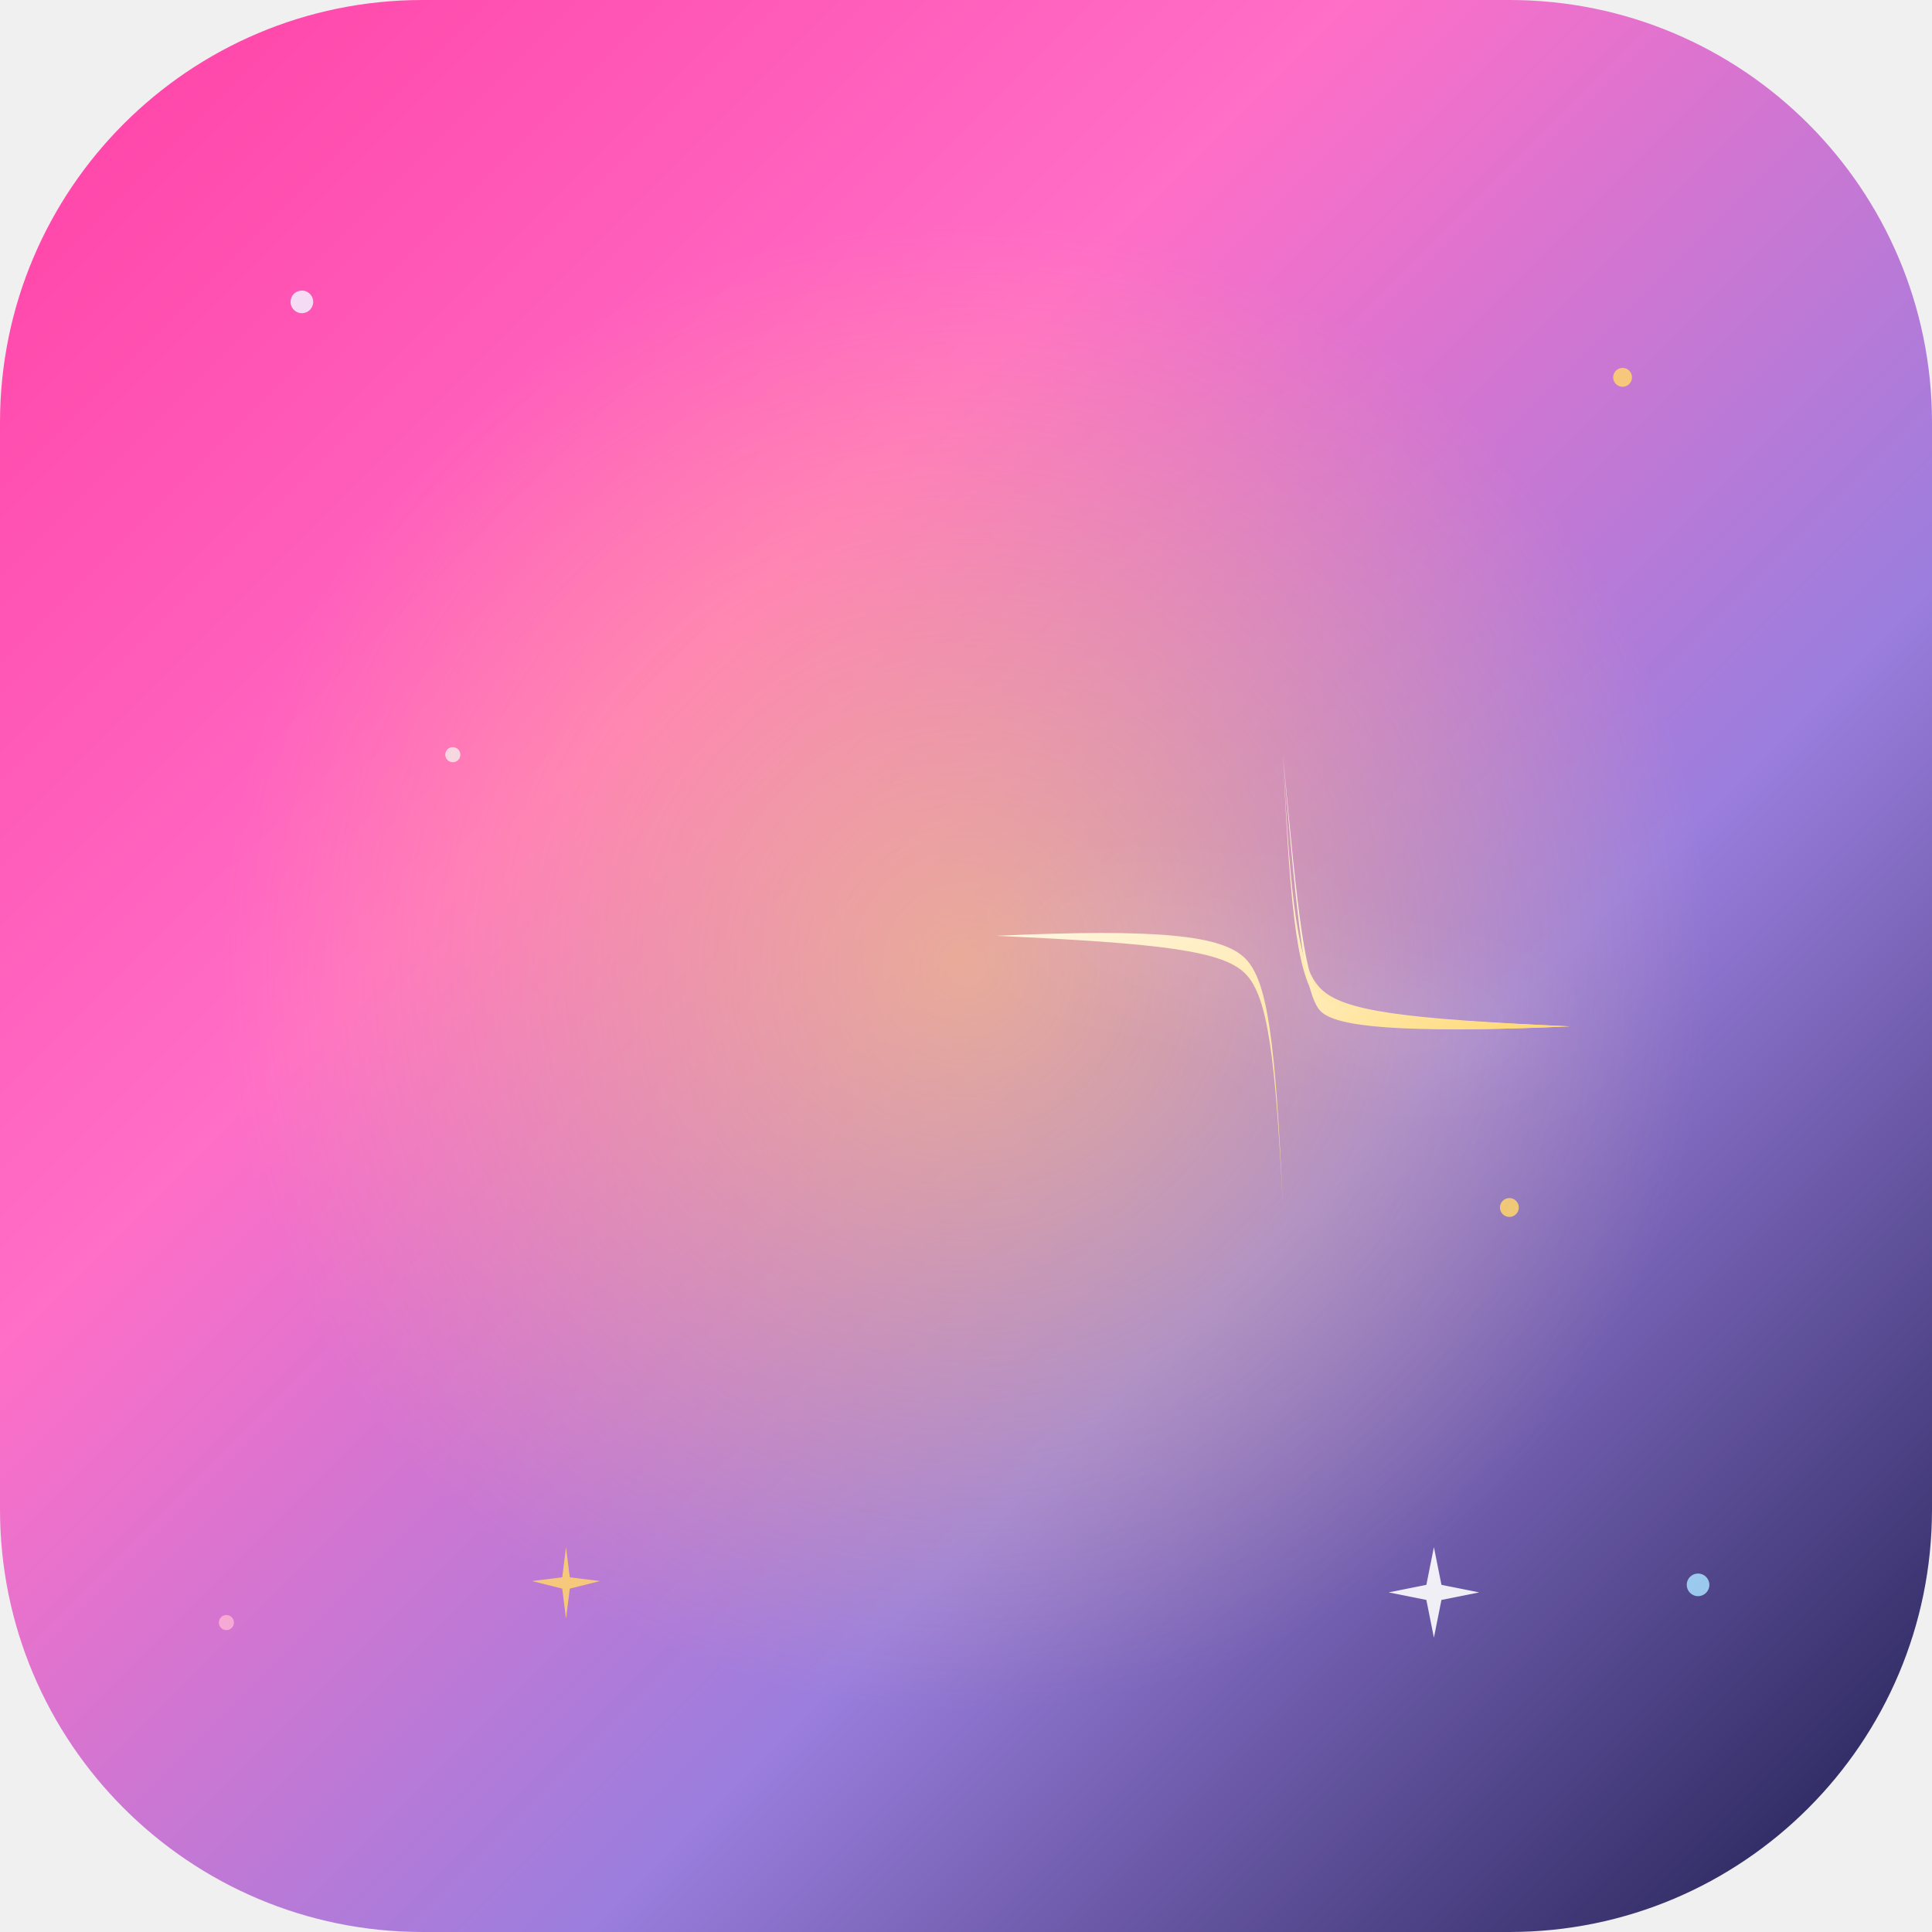
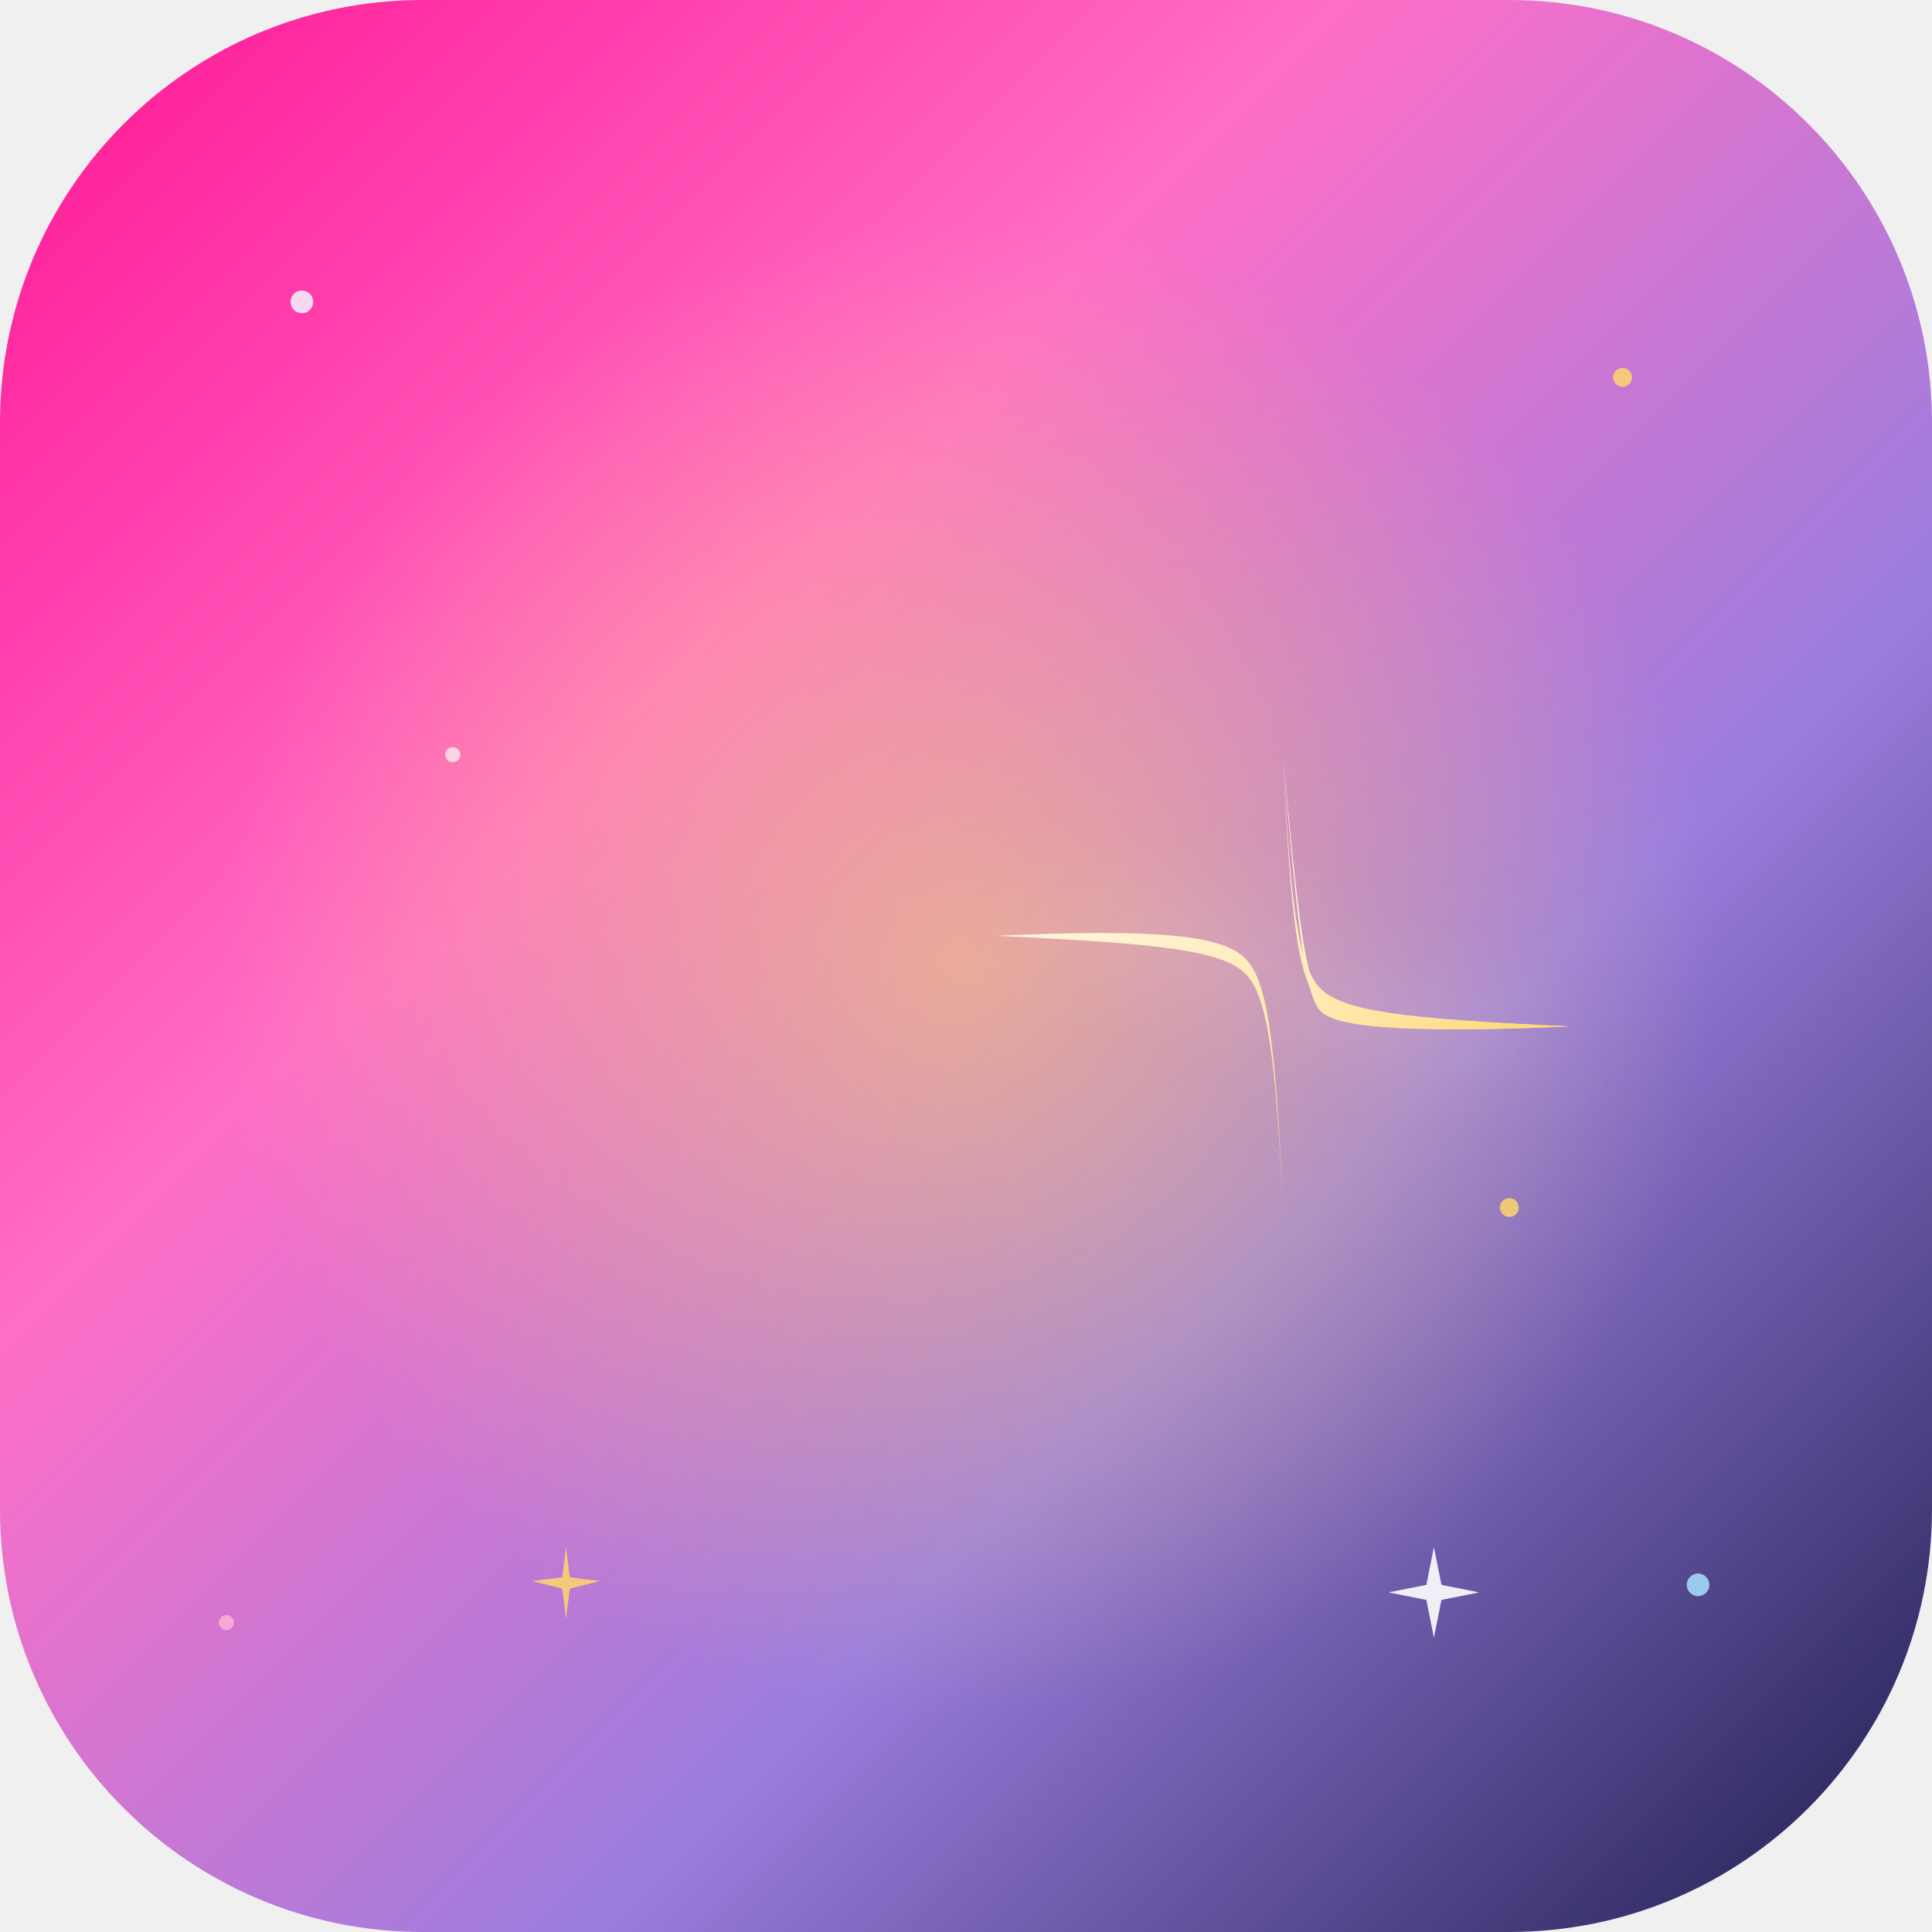
<svg xmlns="http://www.w3.org/2000/svg" viewBox="0 0 512 512">
  <defs>
    <linearGradient id="bg" x1="0%" y1="0%" x2="100%" y2="100%">
-       <stop offset="0%" stop-color="#FF3FA4" />
+       <stop offset="0%" stop-color="#FF1493" />
      <stop offset="35%" stop-color="#FF6EC7" />
      <stop offset="65%" stop-color="#9B7EDE" />
      <stop offset="100%" stop-color="#1A1B4B" />
    </linearGradient>
    <linearGradient id="moon-fill" x1="0%" y1="0%" x2="100%" y2="100%">
      <stop offset="0%" stop-color="#FFE4A3" />
      <stop offset="100%" stop-color="#E8C547" />
    </linearGradient>
    <linearGradient id="sparkle-fill" x1="0%" y1="0%" x2="100%" y2="100%">
      <stop offset="0%" stop-color="#FFFFFF" />
      <stop offset="100%" stop-color="#FFD66B" />
    </linearGradient>
    <radialGradient id="halo" cx="50%" cy="50%" r="50%">
      <stop offset="0%" stop-color="#FFD66B" stop-opacity="0.55" />
      <stop offset="100%" stop-color="#FFD66B" stop-opacity="0" />
    </radialGradient>
  </defs>
  <rect width="512" height="512" rx="112" fill="url(#bg)" />
  <circle cx="80" cy="80" r="3" fill="#F4EAFB" opacity="0.9" />
  <circle cx="430" cy="100" r="2.5" fill="#FFD66B" opacity="0.85" />
  <circle cx="60" cy="430" r="2" fill="#FFB6D5" opacity="0.8" />
  <circle cx="450" cy="420" r="3" fill="#A8E0FF" opacity="0.85" />
  <circle cx="120" cy="200" r="2" fill="#F4EAFB" opacity="0.85" />
  <circle cx="400" cy="320" r="2.5" fill="#FFD66B" opacity="0.85" />
  <circle cx="256" cy="256" r="200" fill="url(#halo)" />
  <path d="M225 130            A 110 110 0 1 1 225 350            A 88 88 0 1 0 225 130 Z" fill="url(#moon-fill)" filter="drop-shadow(0 0 16px rgba(255,214,107,0.55))" />
  <path d="M340 200            C342 244 344 260 350 266            C356 272 372 274 416 272            C372 270 356 268 350 262            C344 256 342 240 340 200 Z            M340 320            C338 276 336 260 330 254            C324 248 308 246 264 248            C308 250 324 252 330 258            C336 264 338 280 340 320 Z" fill="url(#sparkle-fill)" filter="drop-shadow(0 0 12px rgba(255,255,255,0.6))" />
  <path d="M340 200 C344 248 346 264 350 268 C354 272 370 274 416 272            C370 270 354 268 350 264 C346 260 344 244 340 200 Z" fill="url(#sparkle-fill)" />
  <path d="M380 410 L382 420 L392 422 L382 424 L380 434 L378 424 L368 422 L378 420 Z" fill="#FFFFFF" opacity="0.9" />
  <path d="M150 410 L151 418 L159 419 L151 421 L150 429 L149 421 L141 419 L149 418 Z" fill="#FFD66B" opacity="0.85" />
</svg>
